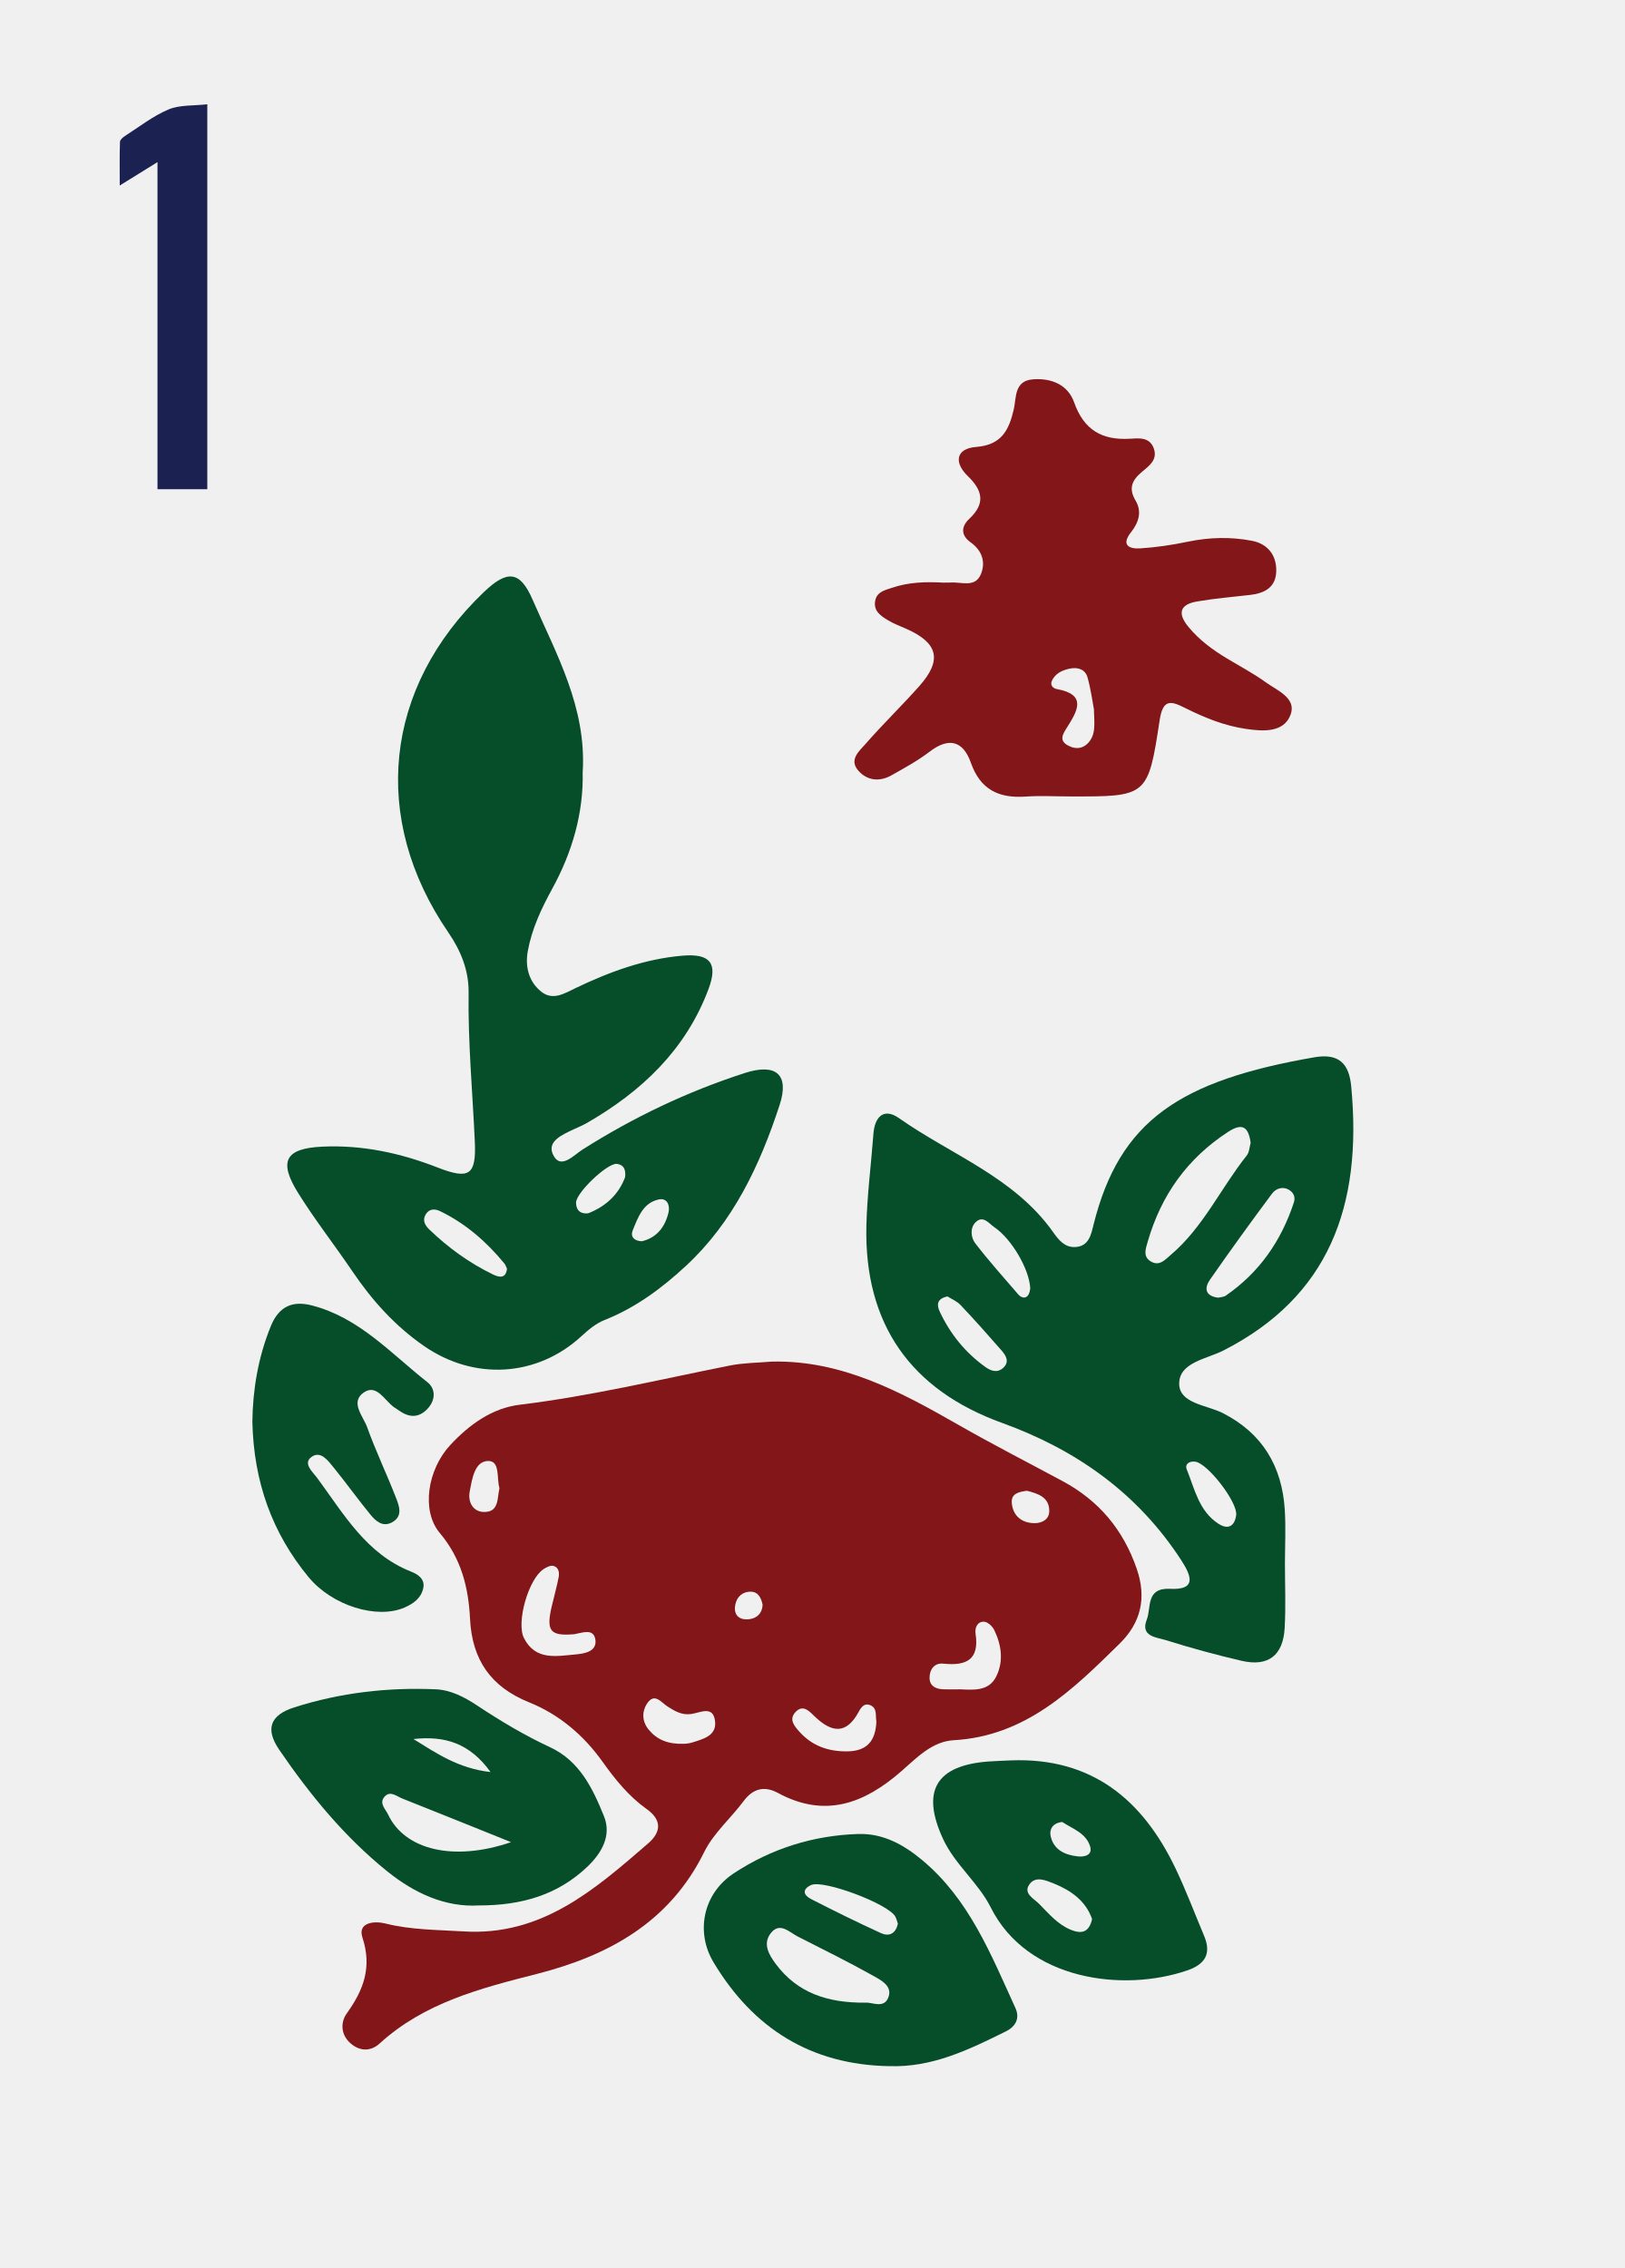
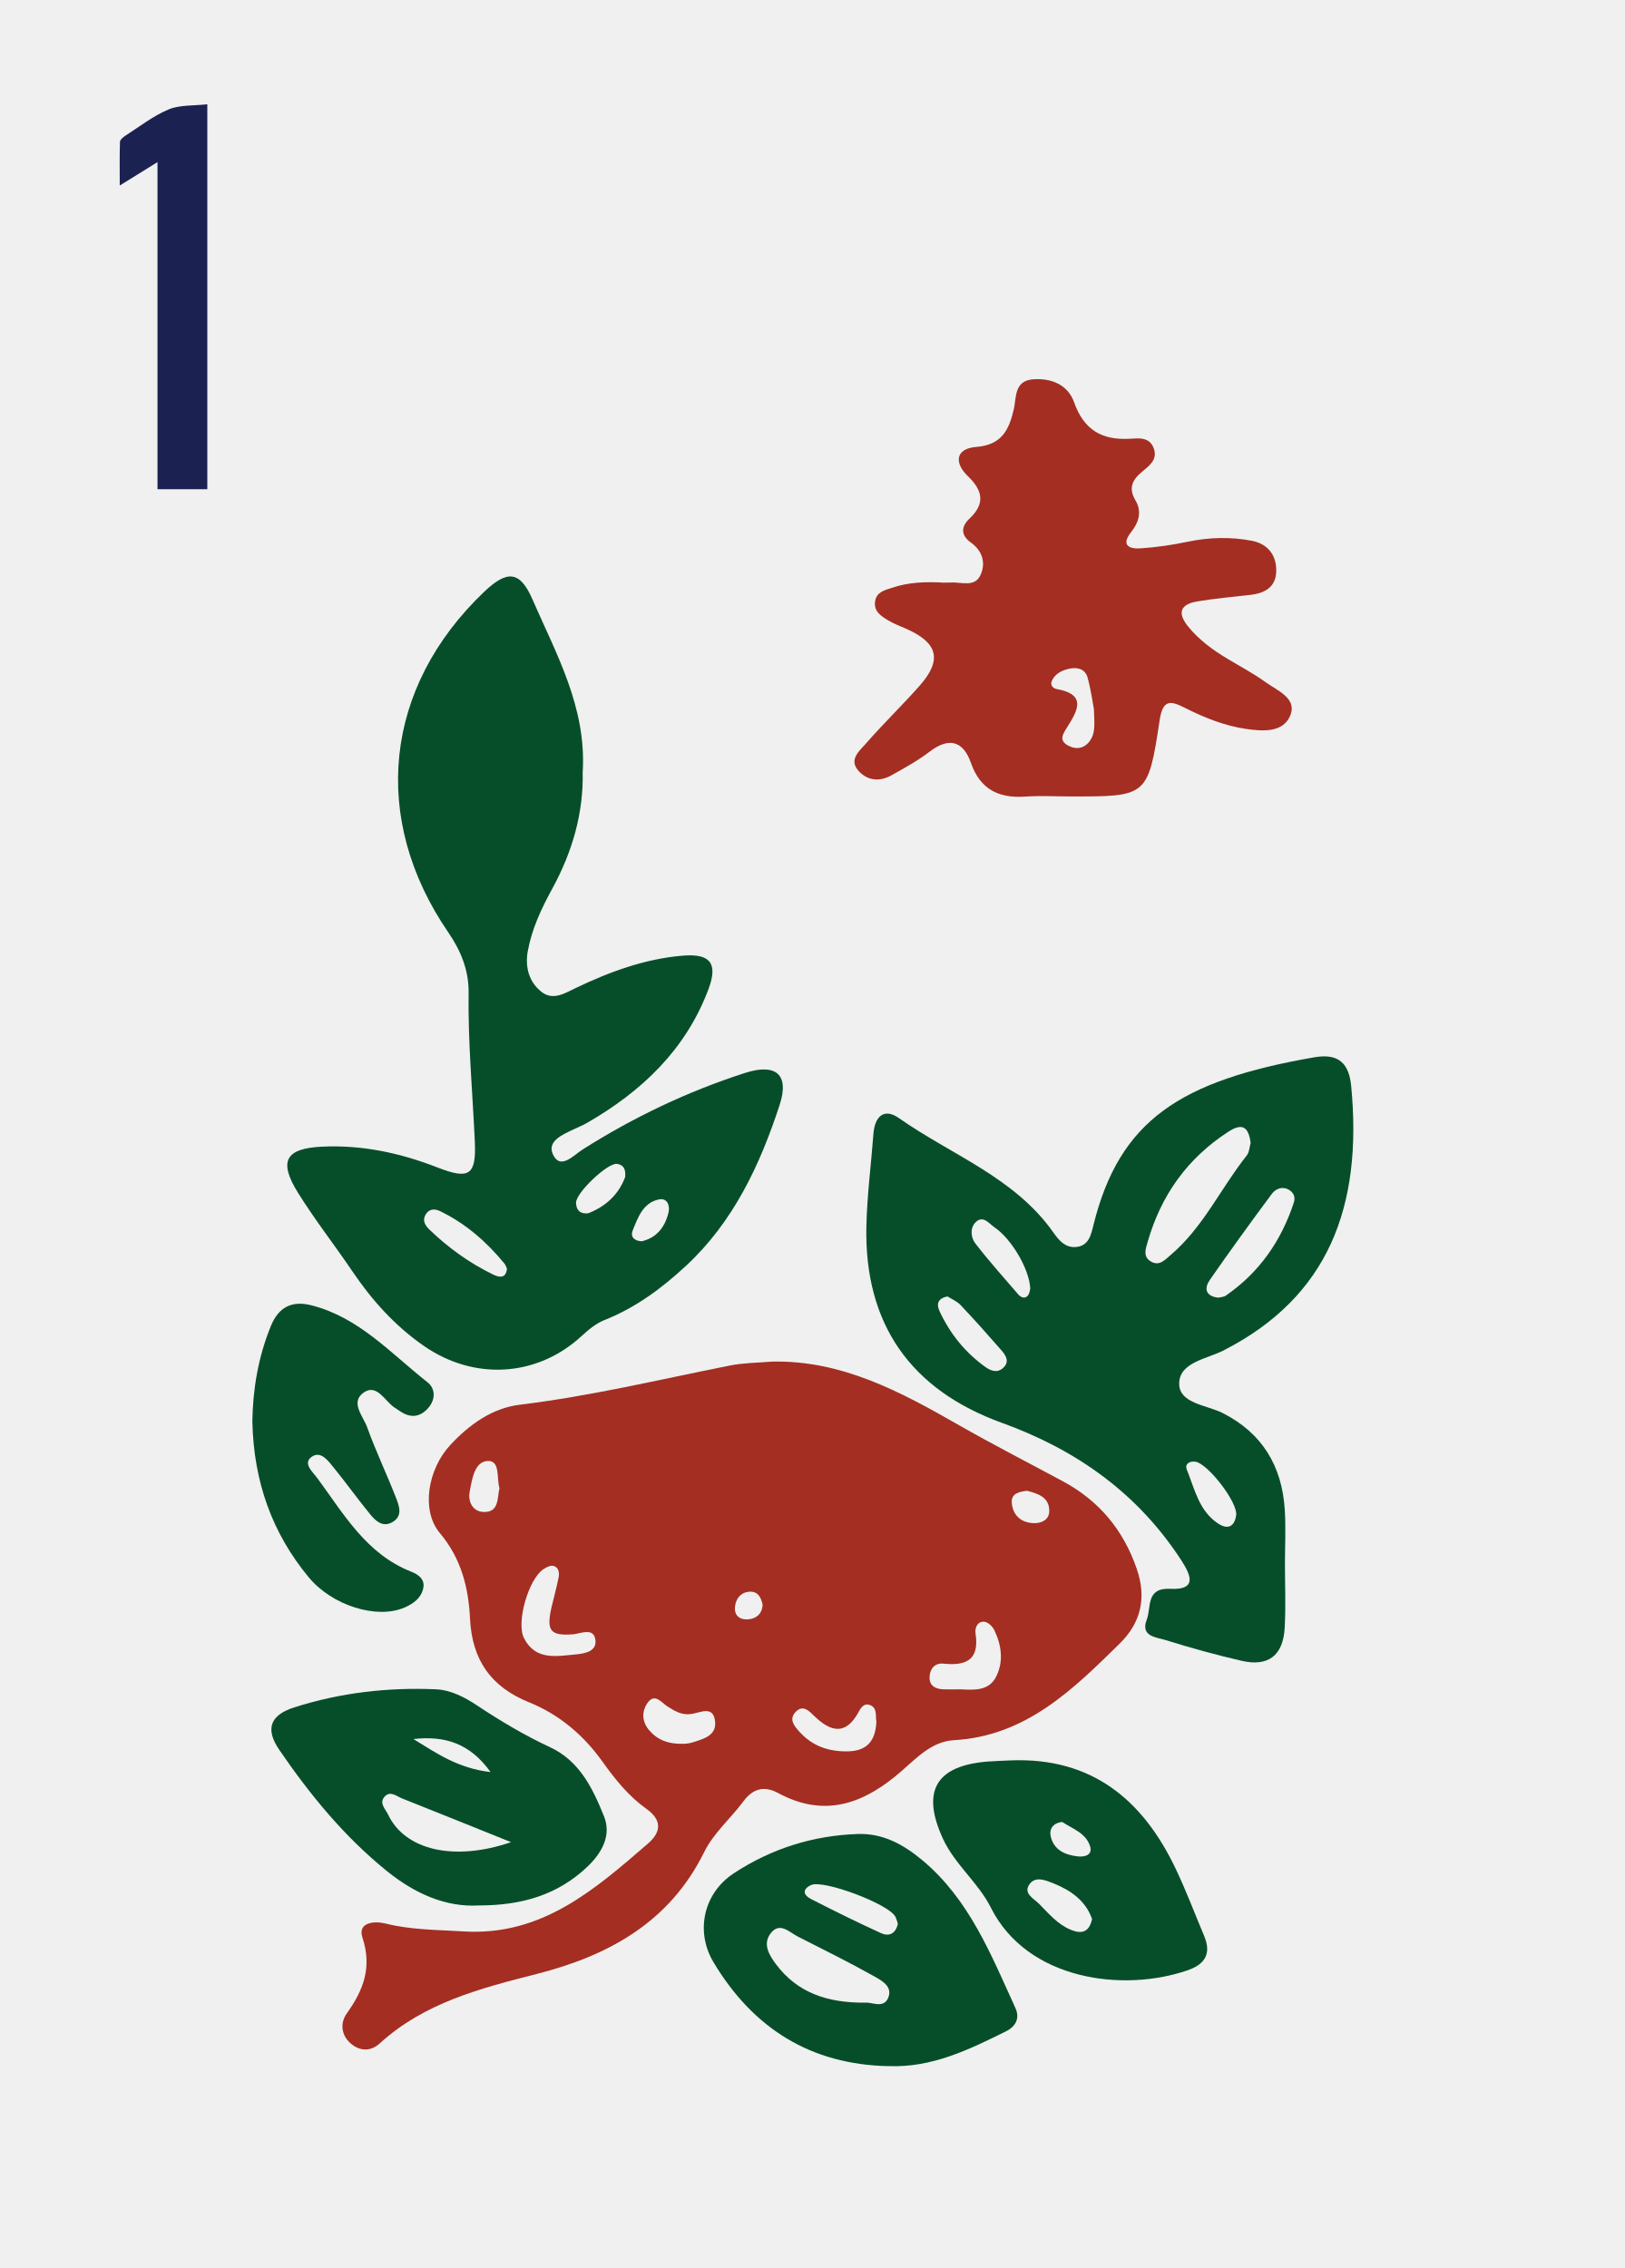
<svg xmlns="http://www.w3.org/2000/svg" id="Layer_1" data-name="Layer 1" viewBox="0 0 308.499 430.712" version="1.1" width="308.499" height="430.712">
  <defs id="defs1">
    <style id="style1">
      .cls-1 {
        fill: #fff;
      }

      .cls-2 {
        fill: #831618;
      }

      .cls-3 {
        fill: #064e29;
      }

      .cls-4 {
        fill: #1b2251;
      }
    </style>
  </defs>
  <g id="g2" transform="translate(-97.14996,-38.63989)" style="fill:none">
    <path d="m 405.64,305.39 c 0,-77.26 0.02,-154.52 0,-231.78 0,-10.23 -3.92,-18.78 -11.41,-25.72 -7.13,-6.62 -15.7,-9.27 -25.28,-9.25 -19.92,0.03 -39.84,0.03 -59.76,0.03 -58.61,0 -117.22,-0.02 -175.83,-0.03 -11.25,0 -20.56,4.3 -27.93,12.8 -6.22,7.16 -8.29,15.61 -8.28,24.93 0.08,59.07 0.04,118.14 0.04,177.2 0,49.28 -0.01,98.56 0,147.85 0,11.62 -0.06,23.25 0.17,34.87 0.17,8.15 3.5,15.14 8.97,21.14 8.01,8.79 18.14,11.81 29.79,11.79 72.42,-0.12 144.85,-0.03 217.27,-0.1 7.93,-0.01 15.93,0.83 23.79,-0.63 16.91,-3.15 28.43,-17.49 28.44,-35.31 0.03,-42.6 -0.01,-85.2 -0.01,-127.81 z m -2.41,-51.45 h -0.05 c 0,58.95 0,117.9 0,176.85 0,4.97 -0.29,9.89 -2.05,14.62 -4.77,12.86 -17.1,21.24 -31.42,21.24 -76.68,0 -153.37,-0.02 -230.04,-0.03 -2.54,0 -5.07,0.06 -7.6,-0.03 -18.05,-0.64 -31.62,-14.17 -32.34,-32.2 -0.03,-0.92 -0.02,-1.84 -0.02,-2.76 0,-118.48 0.02,-236.95 -0.03,-355.43 0,-9.66 2.6,-18.14 9.55,-25.07 6.91,-6.88 15.25,-9.94 24.95,-9.93 56.53,0.06 113.07,0.03 169.6,0.03 22.11,0 44.22,-0.09 66.32,0.03 16.42,0.09 29.42,10.83 32.51,26.54 0.83,4.21 0.62,8.48 0.62,12.74 0,57.8 0,115.6 0,173.4 z" id="path1" style="fill:none" />
    <path class="cls-1" d="m 403.23,253.94 h -0.05 c 0,58.95 0,117.9 0,176.85 0,4.97 -0.29,9.89 -2.05,14.62 -4.77,12.86 -17.1,21.24 -31.42,21.24 -76.68,0 -153.37,-0.02 -230.04,-0.03 -2.54,0 -5.07,0.06 -7.6,-0.03 -18.05,-0.64 -31.62,-14.17 -32.34,-32.2 -0.03,-0.92 -0.02,-1.84 -0.02,-2.76 0,-118.48 0.02,-236.95 -0.03,-355.43 0,-9.66 2.6,-18.14 9.55,-25.07 6.91,-6.88 15.25,-9.94 24.95,-9.93 56.53,0.06 113.07,0.03 169.6,0.03 22.11,0 44.22,-0.09 66.32,0.03 16.42,0.09 29.42,10.83 32.51,26.54 0.83,4.21 0.62,8.48 0.62,12.74 0,57.8 0,115.6 0,173.4 z" id="path2" style="fill:none" />
  </g>
  <path class="cls-4" d="M 29.907,92.905 V 30.787 c -2.477,1.538 -4.615,2.862 -7.171,4.445 0,-3.054 -0.045,-5.678 0.045,-8.302 0.011,-0.385 0.554,-0.848 0.973,-1.12 2.715,-1.742 5.305,-3.789 8.268,-5.033 2.115,-0.882 4.784,-0.679 7.341,-0.973 v 73.1 z" id="path3" style="stroke-width:1.131" />
  <g id="g11" transform="translate(-97.14996,-38.63989)">
-     <path class="cls-2" d="m 243.69,297.22 c 13.31,-0.31 24.52,5.76 35.5,12.04 6.5,3.72 13.14,7.11 19.72,10.65 6.92,3.72 11.54,9.24 14.1,16.69 1.9,5.53 0.76,10.22 -3.24,14.16 -8.92,8.77 -17.82,17.58 -31.51,18.36 -4.12,0.23 -7.03,3.33 -9.96,5.89 -7.01,6.13 -14.49,8.97 -23.42,4.13 -2.51,-1.36 -4.7,-0.92 -6.52,1.53 -2.44,3.28 -5.73,6.1 -7.49,9.68 -6.58,13.37 -18.2,19.68 -31.72,23.14 -10.78,2.75 -21.41,5.47 -29.92,13.23 -1.62,1.48 -3.64,1.52 -5.38,0.08 -1.97,-1.62 -2.13,-4.01 -0.85,-5.8 3.18,-4.44 4.83,-8.75 2.97,-14.41 -0.94,-2.85 2.18,-3.2 4.37,-2.66 4.89,1.23 9.86,1.19 14.84,1.5 14.83,0.92 24.9,-7.94 35.03,-16.7 2.39,-2.07 2.79,-4.37 -0.3,-6.56 -3.36,-2.39 -5.95,-5.6 -8.34,-8.95 -3.6,-5.06 -8.24,-8.99 -13.94,-11.29 -7.32,-2.95 -10.84,-8.1 -11.23,-15.88 -0.29,-5.92 -1.66,-11.43 -5.73,-16.27 -3.6,-4.27 -2.32,-12.1 1.99,-16.73 3.6,-3.87 7.93,-7 13.18,-7.64 13.47,-1.64 26.62,-4.8 39.88,-7.44 2.6,-0.52 5.31,-0.52 7.97,-0.75 z m -37.5,51.77 c -4.54,0.38 -5.35,-0.58 -4.31,-5.14 0.44,-1.9 0.98,-3.78 1.35,-5.69 0.17,-0.88 0,-1.93 -1.04,-2.15 -0.55,-0.12 -1.31,0.28 -1.85,0.63 -2.85,1.9 -5.2,10.12 -3.7,13.08 2.18,4.31 6.16,3.44 9.8,3.11 1.69,-0.15 4.11,-0.54 3.76,-2.83 -0.34,-2.19 -2.49,-1.27 -4.01,-1.01 z m 73.17,10.46 c 2.67,0.12 5.59,0.43 7,-2.51 1.39,-2.89 0.94,-5.93 -0.42,-8.75 -0.34,-0.7 -1.23,-1.53 -1.91,-1.57 -1.32,-0.09 -1.8,1.21 -1.64,2.24 0.77,5 -1.76,6.17 -6.11,5.72 -1.69,-0.18 -2.63,1.08 -2.62,2.7 0,1.52 1.14,2.1 2.51,2.17 1.06,0.05 2.13,0.01 3.2,0.01 z m -15.8,6.15 c -0.22,-1.14 0.26,-2.64 -1.28,-3.18 -1.02,-0.36 -1.62,0.46 -2.05,1.26 -2.4,4.5 -5.24,3.97 -8.45,0.86 -0.96,-0.94 -2.18,-2.3 -3.6,-0.74 -1.28,1.41 -0.18,2.64 0.77,3.71 2.41,2.68 5.43,3.76 9.04,3.73 3.87,-0.03 5.41,-2.06 5.57,-5.64 z m -36.41,4.2 c 0.07,-0.01 0.79,-0.04 1.46,-0.25 2.04,-0.65 4.57,-1.25 4.33,-3.92 -0.3,-3.23 -2.83,-1.71 -4.58,-1.48 -1.75,0.24 -3.09,-0.56 -4.45,-1.43 -1.23,-0.79 -2.49,-2.73 -3.92,-0.52 -1.01,1.57 -0.91,3.44 0.38,4.97 1.59,1.89 3.67,2.75 6.78,2.63 z m -35.16,-48.55 c -0.57,-1.9 0.18,-5.24 -2.2,-5.16 -2.55,0.09 -3,3.46 -3.45,5.81 -0.37,1.92 0.56,3.77 2.57,3.87 3.03,0.15 2.63,-2.57 3.08,-4.52 z m 100.17,0.5 c -1.48,0.19 -3.05,0.49 -2.89,2.31 0.21,2.36 1.76,3.76 4.18,3.84 1.54,0.05 2.95,-0.7 2.94,-2.33 0,-2.61 -2.14,-3.28 -4.23,-3.82 z m -50.2,21.66 c -0.3,-1.49 -0.97,-2.7 -2.71,-2.47 -1.57,0.2 -2.41,1.42 -2.54,2.88 -0.16,1.79 1.1,2.51 2.65,2.33 1.47,-0.17 2.52,-1.07 2.6,-2.74 z" id="path4" />
+     <path class="cls-2" d="m 243.69,297.22 c 13.31,-0.31 24.52,5.76 35.5,12.04 6.5,3.72 13.14,7.11 19.72,10.65 6.92,3.72 11.54,9.24 14.1,16.69 1.9,5.53 0.76,10.22 -3.24,14.16 -8.92,8.77 -17.82,17.58 -31.51,18.36 -4.12,0.23 -7.03,3.33 -9.96,5.89 -7.01,6.13 -14.49,8.97 -23.42,4.13 -2.51,-1.36 -4.7,-0.92 -6.52,1.53 -2.44,3.28 -5.73,6.1 -7.49,9.68 -6.58,13.37 -18.2,19.68 -31.72,23.14 -10.78,2.75 -21.41,5.47 -29.92,13.23 -1.62,1.48 -3.64,1.52 -5.38,0.08 -1.97,-1.62 -2.13,-4.01 -0.85,-5.8 3.18,-4.44 4.83,-8.75 2.97,-14.41 -0.94,-2.85 2.18,-3.2 4.37,-2.66 4.89,1.23 9.86,1.19 14.84,1.5 14.83,0.92 24.9,-7.94 35.03,-16.7 2.39,-2.07 2.79,-4.37 -0.3,-6.56 -3.36,-2.39 -5.95,-5.6 -8.34,-8.95 -3.6,-5.06 -8.24,-8.99 -13.94,-11.29 -7.32,-2.95 -10.84,-8.1 -11.23,-15.88 -0.29,-5.92 -1.66,-11.43 -5.73,-16.27 -3.6,-4.27 -2.32,-12.1 1.99,-16.73 3.6,-3.87 7.93,-7 13.18,-7.64 13.47,-1.64 26.62,-4.8 39.88,-7.44 2.6,-0.52 5.31,-0.52 7.97,-0.75 z m -37.5,51.77 c -4.54,0.38 -5.35,-0.58 -4.31,-5.14 0.44,-1.9 0.98,-3.78 1.35,-5.69 0.17,-0.88 0,-1.93 -1.04,-2.15 -0.55,-0.12 -1.31,0.28 -1.85,0.63 -2.85,1.9 -5.2,10.12 -3.7,13.08 2.18,4.31 6.16,3.44 9.8,3.11 1.69,-0.15 4.11,-0.54 3.76,-2.83 -0.34,-2.19 -2.49,-1.27 -4.01,-1.01 z m 73.17,10.46 c 2.67,0.12 5.59,0.43 7,-2.51 1.39,-2.89 0.94,-5.93 -0.42,-8.75 -0.34,-0.7 -1.23,-1.53 -1.91,-1.57 -1.32,-0.09 -1.8,1.21 -1.64,2.24 0.77,5 -1.76,6.17 -6.11,5.72 -1.69,-0.18 -2.63,1.08 -2.62,2.7 0,1.52 1.14,2.1 2.51,2.17 1.06,0.05 2.13,0.01 3.2,0.01 z m -15.8,6.15 c -0.22,-1.14 0.26,-2.64 -1.28,-3.18 -1.02,-0.36 -1.62,0.46 -2.05,1.26 -2.4,4.5 -5.24,3.97 -8.45,0.86 -0.96,-0.94 -2.18,-2.3 -3.6,-0.74 -1.28,1.41 -0.18,2.64 0.77,3.71 2.41,2.68 5.43,3.76 9.04,3.73 3.87,-0.03 5.41,-2.06 5.57,-5.64 z m -36.41,4.2 c 0.07,-0.01 0.79,-0.04 1.46,-0.25 2.04,-0.65 4.57,-1.25 4.33,-3.92 -0.3,-3.23 -2.83,-1.71 -4.58,-1.48 -1.75,0.24 -3.09,-0.56 -4.45,-1.43 -1.23,-0.79 -2.49,-2.73 -3.92,-0.52 -1.01,1.57 -0.91,3.44 0.38,4.97 1.59,1.89 3.67,2.75 6.78,2.63 z m -35.16,-48.55 c -0.57,-1.9 0.18,-5.24 -2.2,-5.16 -2.55,0.09 -3,3.46 -3.45,5.81 -0.37,1.92 0.56,3.77 2.57,3.87 3.03,0.15 2.63,-2.57 3.08,-4.52 z m 100.17,0.5 c -1.48,0.19 -3.05,0.49 -2.89,2.31 0.21,2.36 1.76,3.76 4.18,3.84 1.54,0.05 2.95,-0.7 2.94,-2.33 0,-2.61 -2.14,-3.28 -4.23,-3.82 z m -50.2,21.66 c -0.3,-1.49 -0.97,-2.7 -2.71,-2.47 -1.57,0.2 -2.41,1.42 -2.54,2.88 -0.16,1.79 1.1,2.51 2.65,2.33 1.47,-0.17 2.52,-1.07 2.6,-2.74 z" id="path4" style="fill:#a42e22;fill-opacity:1" />
    <path class="cls-3" d="m 207.79,185.17 c 0.19,7.76 -1.93,15.21 -5.76,22.21 -2.06,3.76 -3.89,7.64 -4.66,11.88 -0.53,2.93 0.15,5.79 2.57,7.72 2.21,1.75 4.45,0.29 6.5,-0.69 6.46,-3.1 13.13,-5.55 20.31,-6.16 5.23,-0.44 6.77,1.4 4.95,6.3 -4.3,11.54 -12.71,19.5 -23.17,25.51 -0.77,0.44 -1.61,0.77 -2.41,1.15 -2.25,1.07 -5.44,2.37 -3.77,5.17 1.42,2.38 3.78,-0.27 5.43,-1.32 9.67,-6.13 19.91,-11.01 30.81,-14.53 5.82,-1.88 8.52,0.2 6.6,6.07 -3.72,11.38 -8.78,22.21 -17.79,30.56 -4.57,4.24 -9.56,7.95 -15.47,10.29 -1.6,0.63 -3.05,1.84 -4.34,3.03 -8.47,7.82 -20.43,8.5 -29.97,1.87 -5.51,-3.83 -9.84,-8.66 -13.56,-14.16 -3.39,-5.01 -7.14,-9.79 -10.33,-14.92 -3.74,-6.02 -2.37,-8.42 4.6,-8.75 7.59,-0.36 14.83,1.2 21.89,3.95 6.06,2.37 7.38,1.46 7.09,-4.94 -0.43,-9.42 -1.31,-18.81 -1.18,-28.26 0.05,-4.16 -1.43,-7.91 -3.85,-11.43 -14.86,-21.67 -12.2,-46.54 6.76,-64.65 4.41,-4.21 6.84,-4.08 9.23,1.43 4.52,10.38 10.25,20.47 9.53,32.68 z m -14.37,94.41 c -0.17,-0.35 -0.27,-0.71 -0.48,-0.97 -3.4,-4.14 -7.36,-7.61 -12.22,-9.96 -1.03,-0.5 -2.11,-0.47 -2.76,0.66 -0.64,1.11 -0.1,2.04 0.71,2.82 3.59,3.46 7.58,6.35 12.07,8.53 1.15,0.56 2.45,0.88 2.68,-1.07 z m 22.44,-17.43 c 0.12,-1.34 -0.19,-2.27 -1.54,-2.48 -1.76,-0.26 -7.84,5.5 -7.79,7.4 0.04,1.22 0.6,2.01 1.93,2.01 0.18,0 0.36,-0.02 0.52,-0.08 3.3,-1.33 5.68,-3.59 6.88,-6.84 z m 3.15,12.22 c 2.84,-0.66 4.42,-2.71 5.08,-5.47 0.31,-1.32 -0.23,-2.83 -1.87,-2.47 -2.98,0.65 -3.92,3.4 -4.92,5.85 -0.49,1.21 0.23,2.02 1.72,2.09 z" id="path5" />
    <path class="cls-3" d="m 341.14,335.51 c 0,4.1 0.18,8.2 -0.05,12.29 -0.29,5.24 -3.13,7.41 -8.18,6.24 -4.85,-1.12 -9.66,-2.44 -14.41,-3.93 -1.77,-0.55 -4.87,-0.67 -3.59,-3.91 0.88,-2.26 -0.25,-6.06 4.45,-5.83 4.91,0.24 4.12,-2.29 2.16,-5.32 -8.27,-12.8 -19.97,-21.08 -34.1,-26.19 -17.37,-6.28 -26.16,-18.8 -25.76,-37.33 0.13,-5.86 0.9,-11.71 1.34,-17.57 0.25,-3.29 2.01,-4.98 4.85,-2.98 9.93,6.99 21.92,11.23 29.29,21.68 1.05,1.49 2.22,2.94 4.25,2.8 2.53,-0.17 2.94,-2.36 3.4,-4.22 4.94,-19.84 16.43,-27.38 41.92,-31.81 4.7,-0.82 6.6,1.23 7.01,5.47 2.21,23.02 -4.43,40.07 -24.22,50.19 -3.22,1.65 -8.46,2.26 -8.44,6.34 0.02,3.76 5.19,4.01 8.26,5.56 7.52,3.81 11.27,10.1 11.79,18.36 0.21,3.37 0.04,6.77 0.03,10.15 z m -6.51,-79.83 c -0.4,-2.96 -1.51,-3.88 -4.23,-2.12 -7.78,5.04 -12.78,12.06 -15.32,20.9 -0.39,1.35 -0.97,2.86 0.66,3.78 1.58,0.89 2.62,-0.35 3.69,-1.26 6.19,-5.24 9.51,-12.68 14.45,-18.89 0.51,-0.64 0.53,-1.66 0.75,-2.42 z m -6.18,29.4 c 0.45,-0.11 1.06,-0.11 1.46,-0.39 6.37,-4.39 10.54,-10.41 12.93,-17.71 0.31,-0.95 -0.02,-1.79 -0.82,-2.31 -1.28,-0.84 -2.6,-0.32 -3.34,0.66 -4.02,5.4 -7.96,10.85 -11.8,16.37 -1.09,1.58 -0.88,3.07 1.57,3.38 z m -51.4,-0.23 c -1.95,0.39 -2.08,1.54 -1.48,2.83 1.98,4.25 4.85,7.81 8.67,10.55 1.03,0.74 2.27,1.22 3.4,0.18 1.24,-1.14 0.55,-2.31 -0.28,-3.27 -2.55,-2.93 -5.14,-5.83 -7.81,-8.66 -0.7,-0.74 -1.74,-1.16 -2.49,-1.64 z m 15.73,-1.52 c -0.19,-3.74 -3.59,-9.44 -6.79,-11.61 -1.04,-0.71 -2.18,-2.39 -3.61,-0.94 -1.08,1.1 -0.87,2.9 -0.04,3.98 2.57,3.34 5.4,6.49 8.15,9.69 0.49,0.57 1.26,0.89 1.8,0.27 0.41,-0.47 0.45,-1.26 0.49,-1.39 z m 31.28,32.89 c -1.1,-0.14 -1.96,0.51 -1.58,1.43 1.51,3.72 2.31,7.95 6.03,10.36 1.8,1.17 3.07,0.52 3.37,-1.62 0.34,-2.44 -5.48,-9.95 -7.81,-10.17 z" id="path6" />
-     <path class="cls-2" d="m 276.57,149.27 c 0,0 0.58,0.03 1.11,0 2.02,-0.15 4.62,1.03 5.71,-1.55 0.97,-2.31 0.26,-4.52 -1.94,-6.09 -1.87,-1.34 -1.82,-2.99 -0.23,-4.48 3.06,-2.87 2.55,-5.35 -0.31,-8.11 -2.63,-2.54 -2.3,-5.21 1.59,-5.52 4.81,-0.38 6.22,-3.14 7.15,-7.14 0.51,-2.19 0.04,-5.42 3.63,-5.7 3.54,-0.28 6.66,1.05 7.83,4.37 1.85,5.25 5.3,7.22 10.59,6.91 1.69,-0.1 3.75,-0.37 4.54,1.85 0.77,2.17 -0.92,3.31 -2.23,4.42 -1.89,1.58 -2.64,3.12 -1.22,5.5 1.22,2.05 0.6,4.12 -0.85,5.95 -1.95,2.45 -0.45,3.25 1.76,3.1 3.01,-0.2 6.02,-0.64 8.97,-1.26 4.08,-0.85 8.16,-0.96 12.2,-0.18 2.93,0.56 4.67,2.66 4.62,5.72 -0.04,3.08 -2.16,4.24 -4.94,4.56 -3.36,0.38 -6.74,0.67 -10.08,1.24 -3.16,0.54 -3.85,2.14 -1.69,4.79 2.07,2.53 4.63,4.4 7.39,6.06 2.44,1.47 4.98,2.81 7.28,4.47 2.19,1.58 5.92,3.01 4.77,6.16 -1.27,3.47 -5.22,3.2 -8.45,2.73 -4.09,-0.59 -7.9,-2.13 -11.58,-3.98 -2.71,-1.36 -4.22,-1.76 -4.84,2.32 -2.21,14.54 -2.38,14.51 -16.97,14.48 -2.85,0 -5.71,-0.17 -8.55,0.03 -5.05,0.34 -8.54,-1.35 -10.32,-6.41 -1.46,-4.15 -4.14,-4.95 -7.84,-2.12 -2.25,1.72 -4.77,3.1 -7.25,4.49 -2.29,1.29 -4.66,1.01 -6.33,-0.94 -1.78,-2.08 0.28,-3.72 1.45,-5.06 3.27,-3.75 6.87,-7.22 10.17,-10.94 4.41,-4.97 3.59,-8.22 -2.55,-10.92 -1.14,-0.5 -2.32,-0.94 -3.38,-1.58 -1.37,-0.83 -2.82,-1.75 -2.44,-3.73 0.33,-1.71 1.9,-2.01 3.21,-2.45 3.08,-1.04 6.28,-1.19 10,-0.96 z m 28.32,24.2 c -0.26,-1.34 -0.57,-3.8 -1.23,-6.17 -0.44,-1.59 -1.9,-2.01 -3.45,-1.67 -1.41,0.31 -2.72,0.92 -3.34,2.34 -0.34,0.78 0.2,1.39 0.96,1.53 5.81,1.05 3.86,4.21 1.94,7.27 -0.83,1.31 -1.61,2.52 0.24,3.48 1.61,0.84 3.14,0.5 4.18,-1.04 0.95,-1.4 0.78,-3.03 0.68,-5.74 z" id="path7" />
+     <path class="cls-2" d="m 276.57,149.27 c 0,0 0.58,0.03 1.11,0 2.02,-0.15 4.62,1.03 5.71,-1.55 0.97,-2.31 0.26,-4.52 -1.94,-6.09 -1.87,-1.34 -1.82,-2.99 -0.23,-4.48 3.06,-2.87 2.55,-5.35 -0.31,-8.11 -2.63,-2.54 -2.3,-5.21 1.59,-5.52 4.81,-0.38 6.22,-3.14 7.15,-7.14 0.51,-2.19 0.04,-5.42 3.63,-5.7 3.54,-0.28 6.66,1.05 7.83,4.37 1.85,5.25 5.3,7.22 10.59,6.91 1.69,-0.1 3.75,-0.37 4.54,1.85 0.77,2.17 -0.92,3.31 -2.23,4.42 -1.89,1.58 -2.64,3.12 -1.22,5.5 1.22,2.05 0.6,4.12 -0.85,5.95 -1.95,2.45 -0.45,3.25 1.76,3.1 3.01,-0.2 6.02,-0.64 8.97,-1.26 4.08,-0.85 8.16,-0.96 12.2,-0.18 2.93,0.56 4.67,2.66 4.62,5.72 -0.04,3.08 -2.16,4.24 -4.94,4.56 -3.36,0.38 -6.74,0.67 -10.08,1.24 -3.16,0.54 -3.85,2.14 -1.69,4.79 2.07,2.53 4.63,4.4 7.39,6.06 2.44,1.47 4.98,2.81 7.28,4.47 2.19,1.58 5.92,3.01 4.77,6.16 -1.27,3.47 -5.22,3.2 -8.45,2.73 -4.09,-0.59 -7.9,-2.13 -11.58,-3.98 -2.71,-1.36 -4.22,-1.76 -4.84,2.32 -2.21,14.54 -2.38,14.51 -16.97,14.48 -2.85,0 -5.71,-0.17 -8.55,0.03 -5.05,0.34 -8.54,-1.35 -10.32,-6.41 -1.46,-4.15 -4.14,-4.95 -7.84,-2.12 -2.25,1.72 -4.77,3.1 -7.25,4.49 -2.29,1.29 -4.66,1.01 -6.33,-0.94 -1.78,-2.08 0.28,-3.72 1.45,-5.06 3.27,-3.75 6.87,-7.22 10.17,-10.94 4.41,-4.97 3.59,-8.22 -2.55,-10.92 -1.14,-0.5 -2.32,-0.94 -3.38,-1.58 -1.37,-0.83 -2.82,-1.75 -2.44,-3.73 0.33,-1.71 1.9,-2.01 3.21,-2.45 3.08,-1.04 6.28,-1.19 10,-0.96 z m 28.32,24.2 c -0.26,-1.34 -0.57,-3.8 -1.23,-6.17 -0.44,-1.59 -1.9,-2.01 -3.45,-1.67 -1.41,0.31 -2.72,0.92 -3.34,2.34 -0.34,0.78 0.2,1.39 0.96,1.53 5.81,1.05 3.86,4.21 1.94,7.27 -0.83,1.31 -1.61,2.52 0.24,3.48 1.61,0.84 3.14,0.5 4.18,-1.04 0.95,-1.4 0.78,-3.03 0.68,-5.74 z" id="path7" style="fill:#a42e22;fill-opacity:1" />
    <path class="cls-3" d="m 265.95,431.02 c -14.84,-0.28 -25.77,-7.15 -33.31,-19.72 -3.45,-5.75 -2.01,-13.05 3.84,-16.9 7.1,-4.68 15.06,-7.2 23.62,-7.47 4.71,-0.15 8.6,2 12.1,4.91 8.98,7.45 13.12,17.98 17.77,28.16 0.86,1.88 0.09,3.47 -1.81,4.41 -7.04,3.5 -14.1,6.92 -22.22,6.6 z m -4.52,-12.05 c 1.2,-0.21 3.76,1.37 4.5,-1.3 0.56,-2.01 -1.66,-3.08 -3.11,-3.89 -4.65,-2.6 -9.44,-4.96 -14.19,-7.38 -1.64,-0.84 -3.42,-2.84 -5.14,-0.61 -1.54,2 -0.35,4.06 0.98,5.84 4.09,5.47 9.8,7.39 16.95,7.33 z m 6.21,-14.99 c -0.14,-0.4 -0.24,-0.92 -0.49,-1.37 -1.29,-2.4 -13.62,-7.04 -15.97,-5.99 -1.75,0.79 -1.49,1.91 -0.07,2.64 4.4,2.26 8.83,4.44 13.33,6.5 1.47,0.67 2.78,0.17 3.2,-1.79 z" id="path8" />
    <path class="cls-3" d="m 188.04,400.5 c -6.24,0.36 -12.1,-2.23 -17.4,-6.51 -8.11,-6.55 -14.62,-14.5 -20.46,-23.04 -2.7,-3.95 -1.77,-6.59 2.86,-8.07 8.72,-2.78 17.71,-3.82 26.83,-3.43 2.88,0.12 5.5,1.5 7.87,3.07 4.45,2.95 9.01,5.68 13.86,7.93 5.63,2.62 8.11,7.85 10.23,13.09 1.48,3.65 -0.38,6.95 -3.11,9.57 -5.58,5.33 -12.4,7.4 -20.68,7.39 z m 6.15,-12.02 c -7.39,-2.97 -14.03,-5.66 -20.69,-8.3 -1.08,-0.43 -2.29,-1.57 -3.37,-0.29 -1.03,1.23 0.22,2.29 0.72,3.36 3.15,6.67 12.38,8.98 23.34,5.23 z M 175.66,368.9 c 4.22,2.59 8.4,5.56 14.64,6.27 -3.96,-5.52 -8.75,-6.93 -14.64,-6.27 z" id="path9" />
    <path class="cls-3" d="m 289.13,372.95 c 15.32,-0.58 25.01,7.45 31.26,20.57 1.98,4.16 3.61,8.49 5.4,12.75 1.41,3.34 0.24,5.37 -3.12,6.54 -12.2,4.23 -30.45,1.92 -37.38,-11.91 -2.38,-4.75 -6.84,-8.17 -9.1,-13.09 -4.16,-9.06 -1.32,-13.91 8.68,-14.65 1.42,-0.1 2.84,-0.14 4.26,-0.21 z m 15.39,30.13 c -1.21,-3.45 -4,-5.44 -7.35,-6.78 -1.45,-0.58 -3.31,-1.37 -4.45,0.06 -1.43,1.81 0.69,2.79 1.69,3.79 1.85,1.86 3.56,3.95 6.09,4.98 1.94,0.8 3.46,0.56 4.02,-2.06 z m -5.68,-18.43 c -1.78,0.19 -2.46,1.38 -2.2,2.63 0.55,2.63 2.66,3.62 5.12,3.9 1.36,0.16 2.88,-0.25 2.39,-1.88 -0.77,-2.56 -3.38,-3.38 -5.3,-4.65 z" id="path10" />
    <path class="cls-3" d="m 145.07,308.65 c 0.07,-5.94 1.06,-12.23 3.54,-18.25 1.46,-3.53 3.95,-4.81 7.67,-3.87 9.06,2.29 15.09,9.15 22.03,14.6 1.51,1.18 1.58,3.21 0.22,4.82 -1.45,1.73 -3.24,2.08 -5.22,0.82 -0.45,-0.29 -0.9,-0.58 -1.33,-0.88 -1.79,-1.26 -3.27,-4.43 -5.67,-2.86 -2.8,1.84 -0.2,4.54 0.56,6.66 1.62,4.51 3.71,8.86 5.45,13.33 0.62,1.6 1.41,3.56 -0.74,4.73 -1.79,0.97 -3.12,-0.28 -4.13,-1.52 -2.36,-2.88 -4.53,-5.92 -6.88,-8.81 -1.09,-1.35 -2.52,-3.39 -4.29,-2.08 -1.67,1.23 0.28,2.86 1.11,3.99 5.03,6.82 9.3,14.41 17.81,17.77 1.3,0.51 2.69,1.39 2.32,3.15 -0.4,1.9 -1.89,2.95 -3.57,3.68 -5.23,2.26 -13.72,-0.35 -18.19,-5.76 -6.94,-8.4 -10.43,-18.11 -10.69,-29.53 z" id="path11" />
  </g>
</svg>
